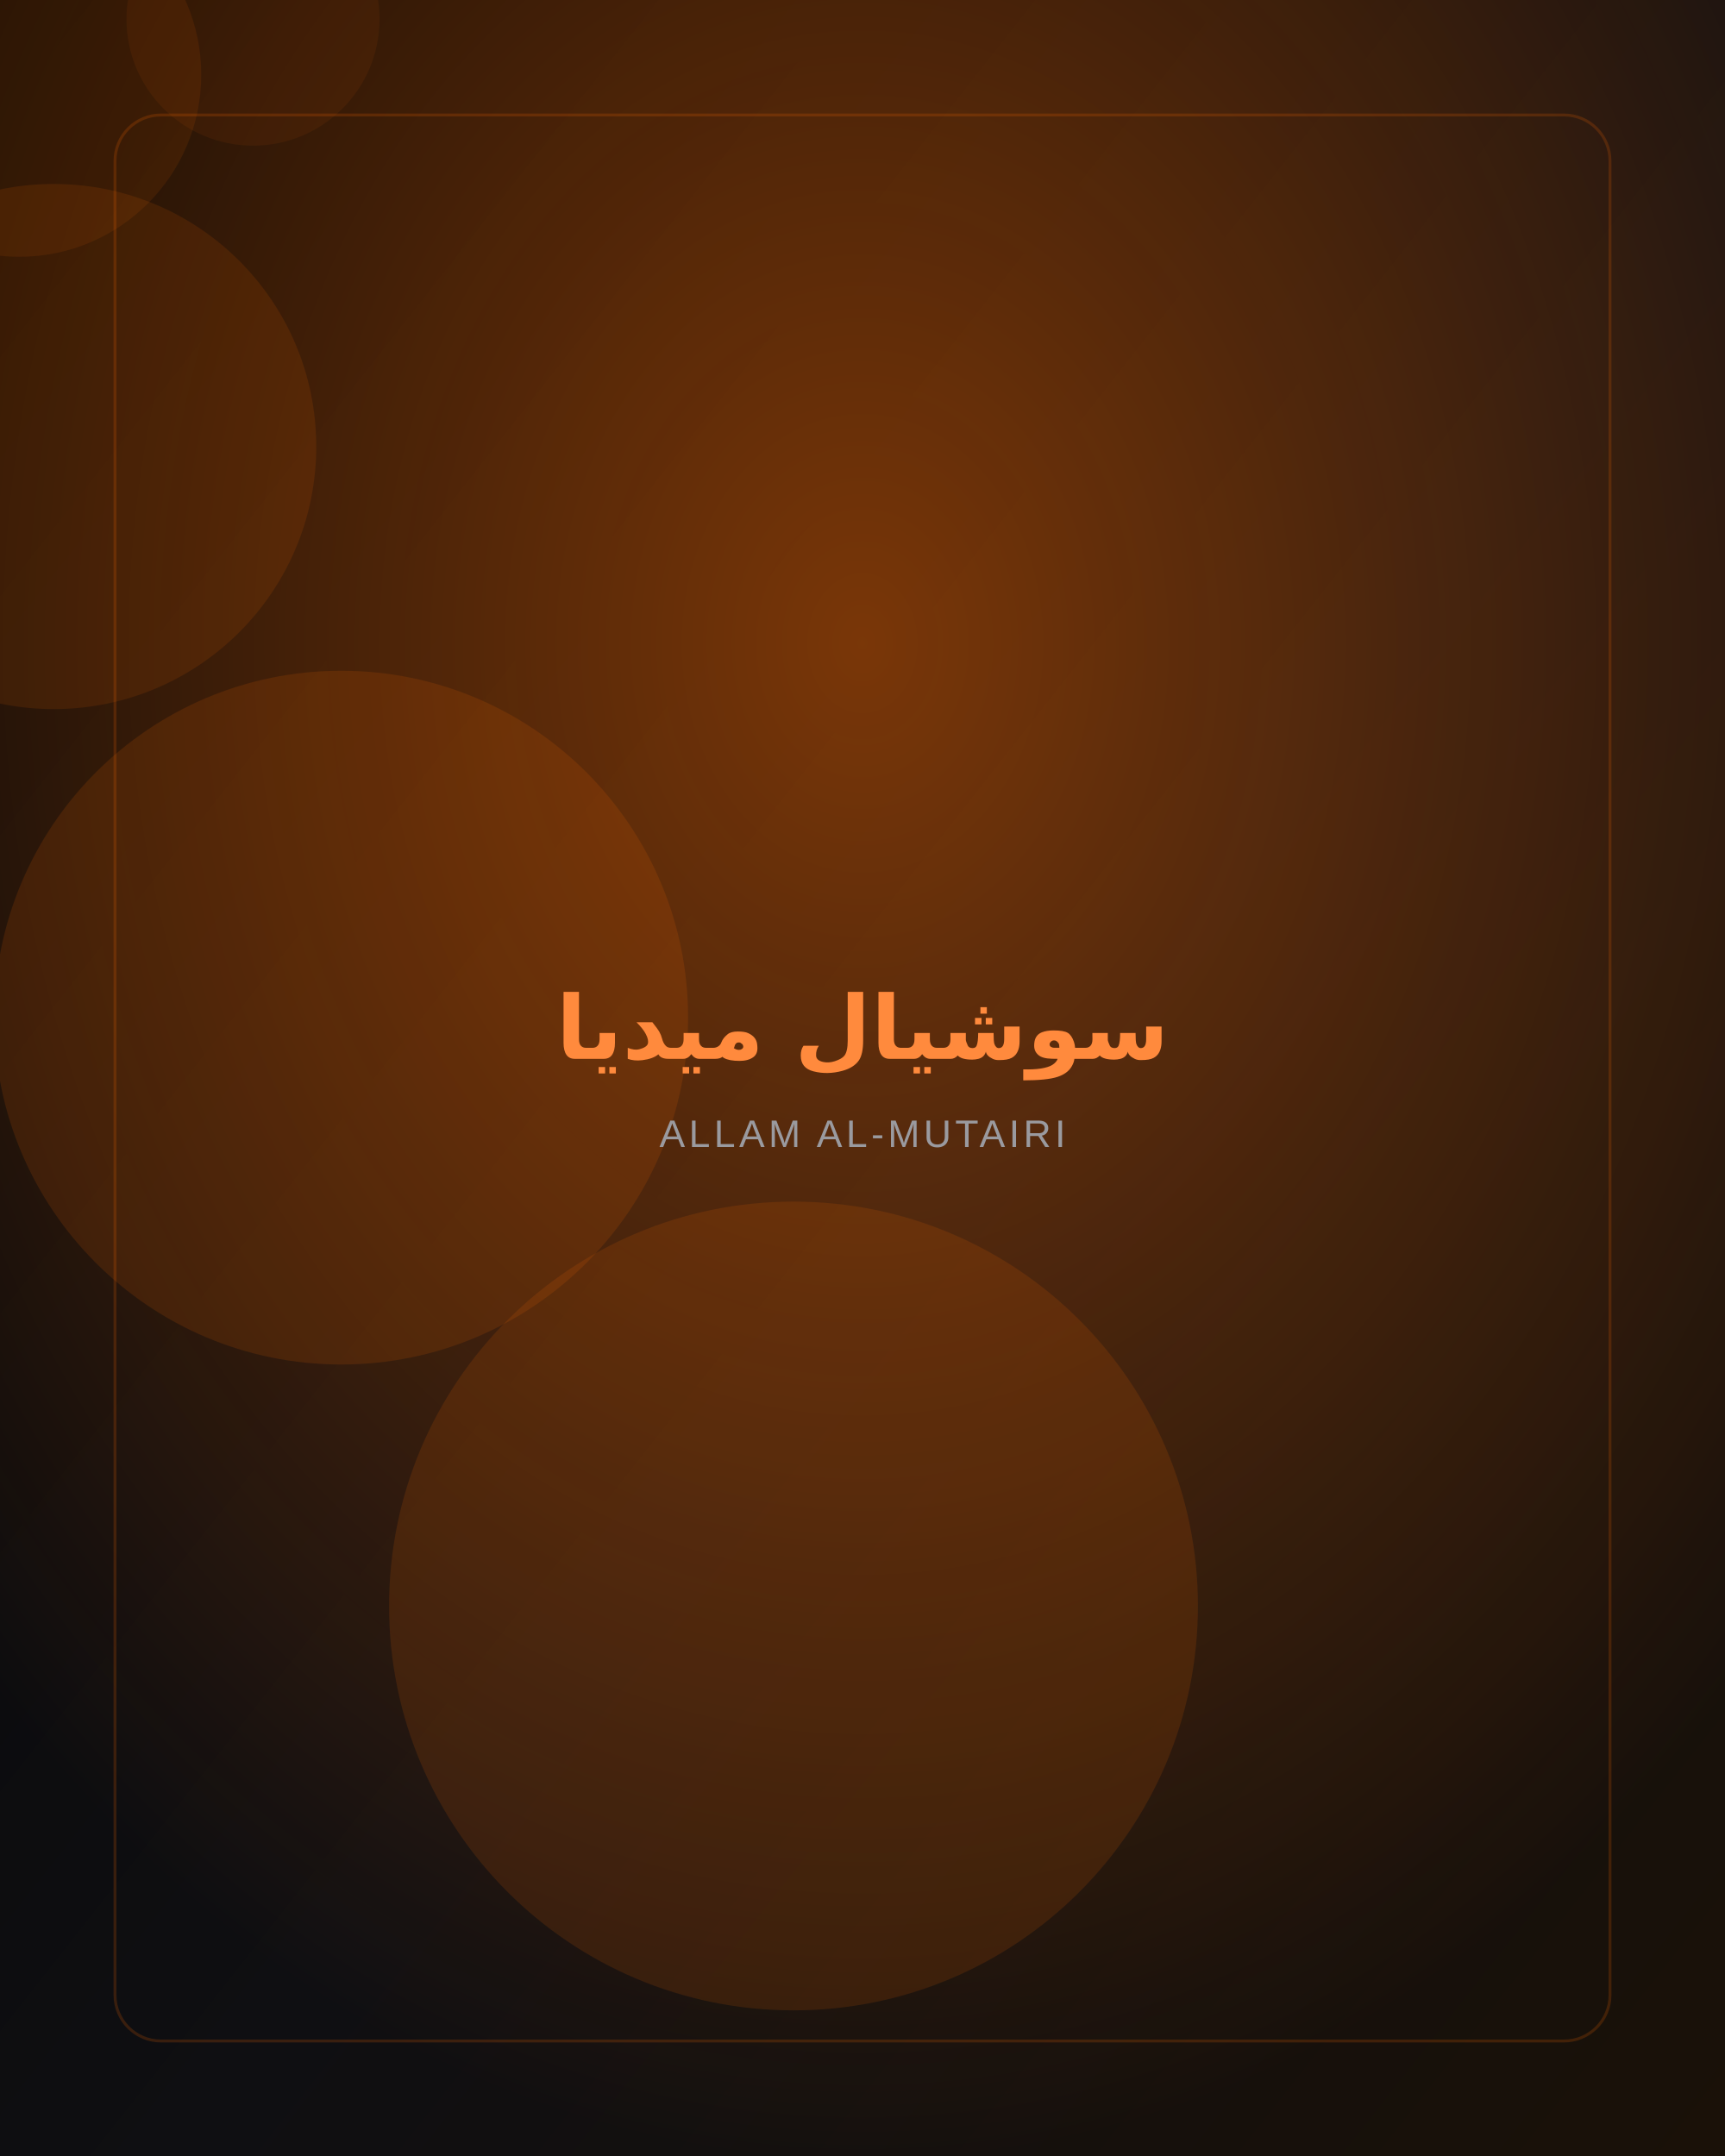
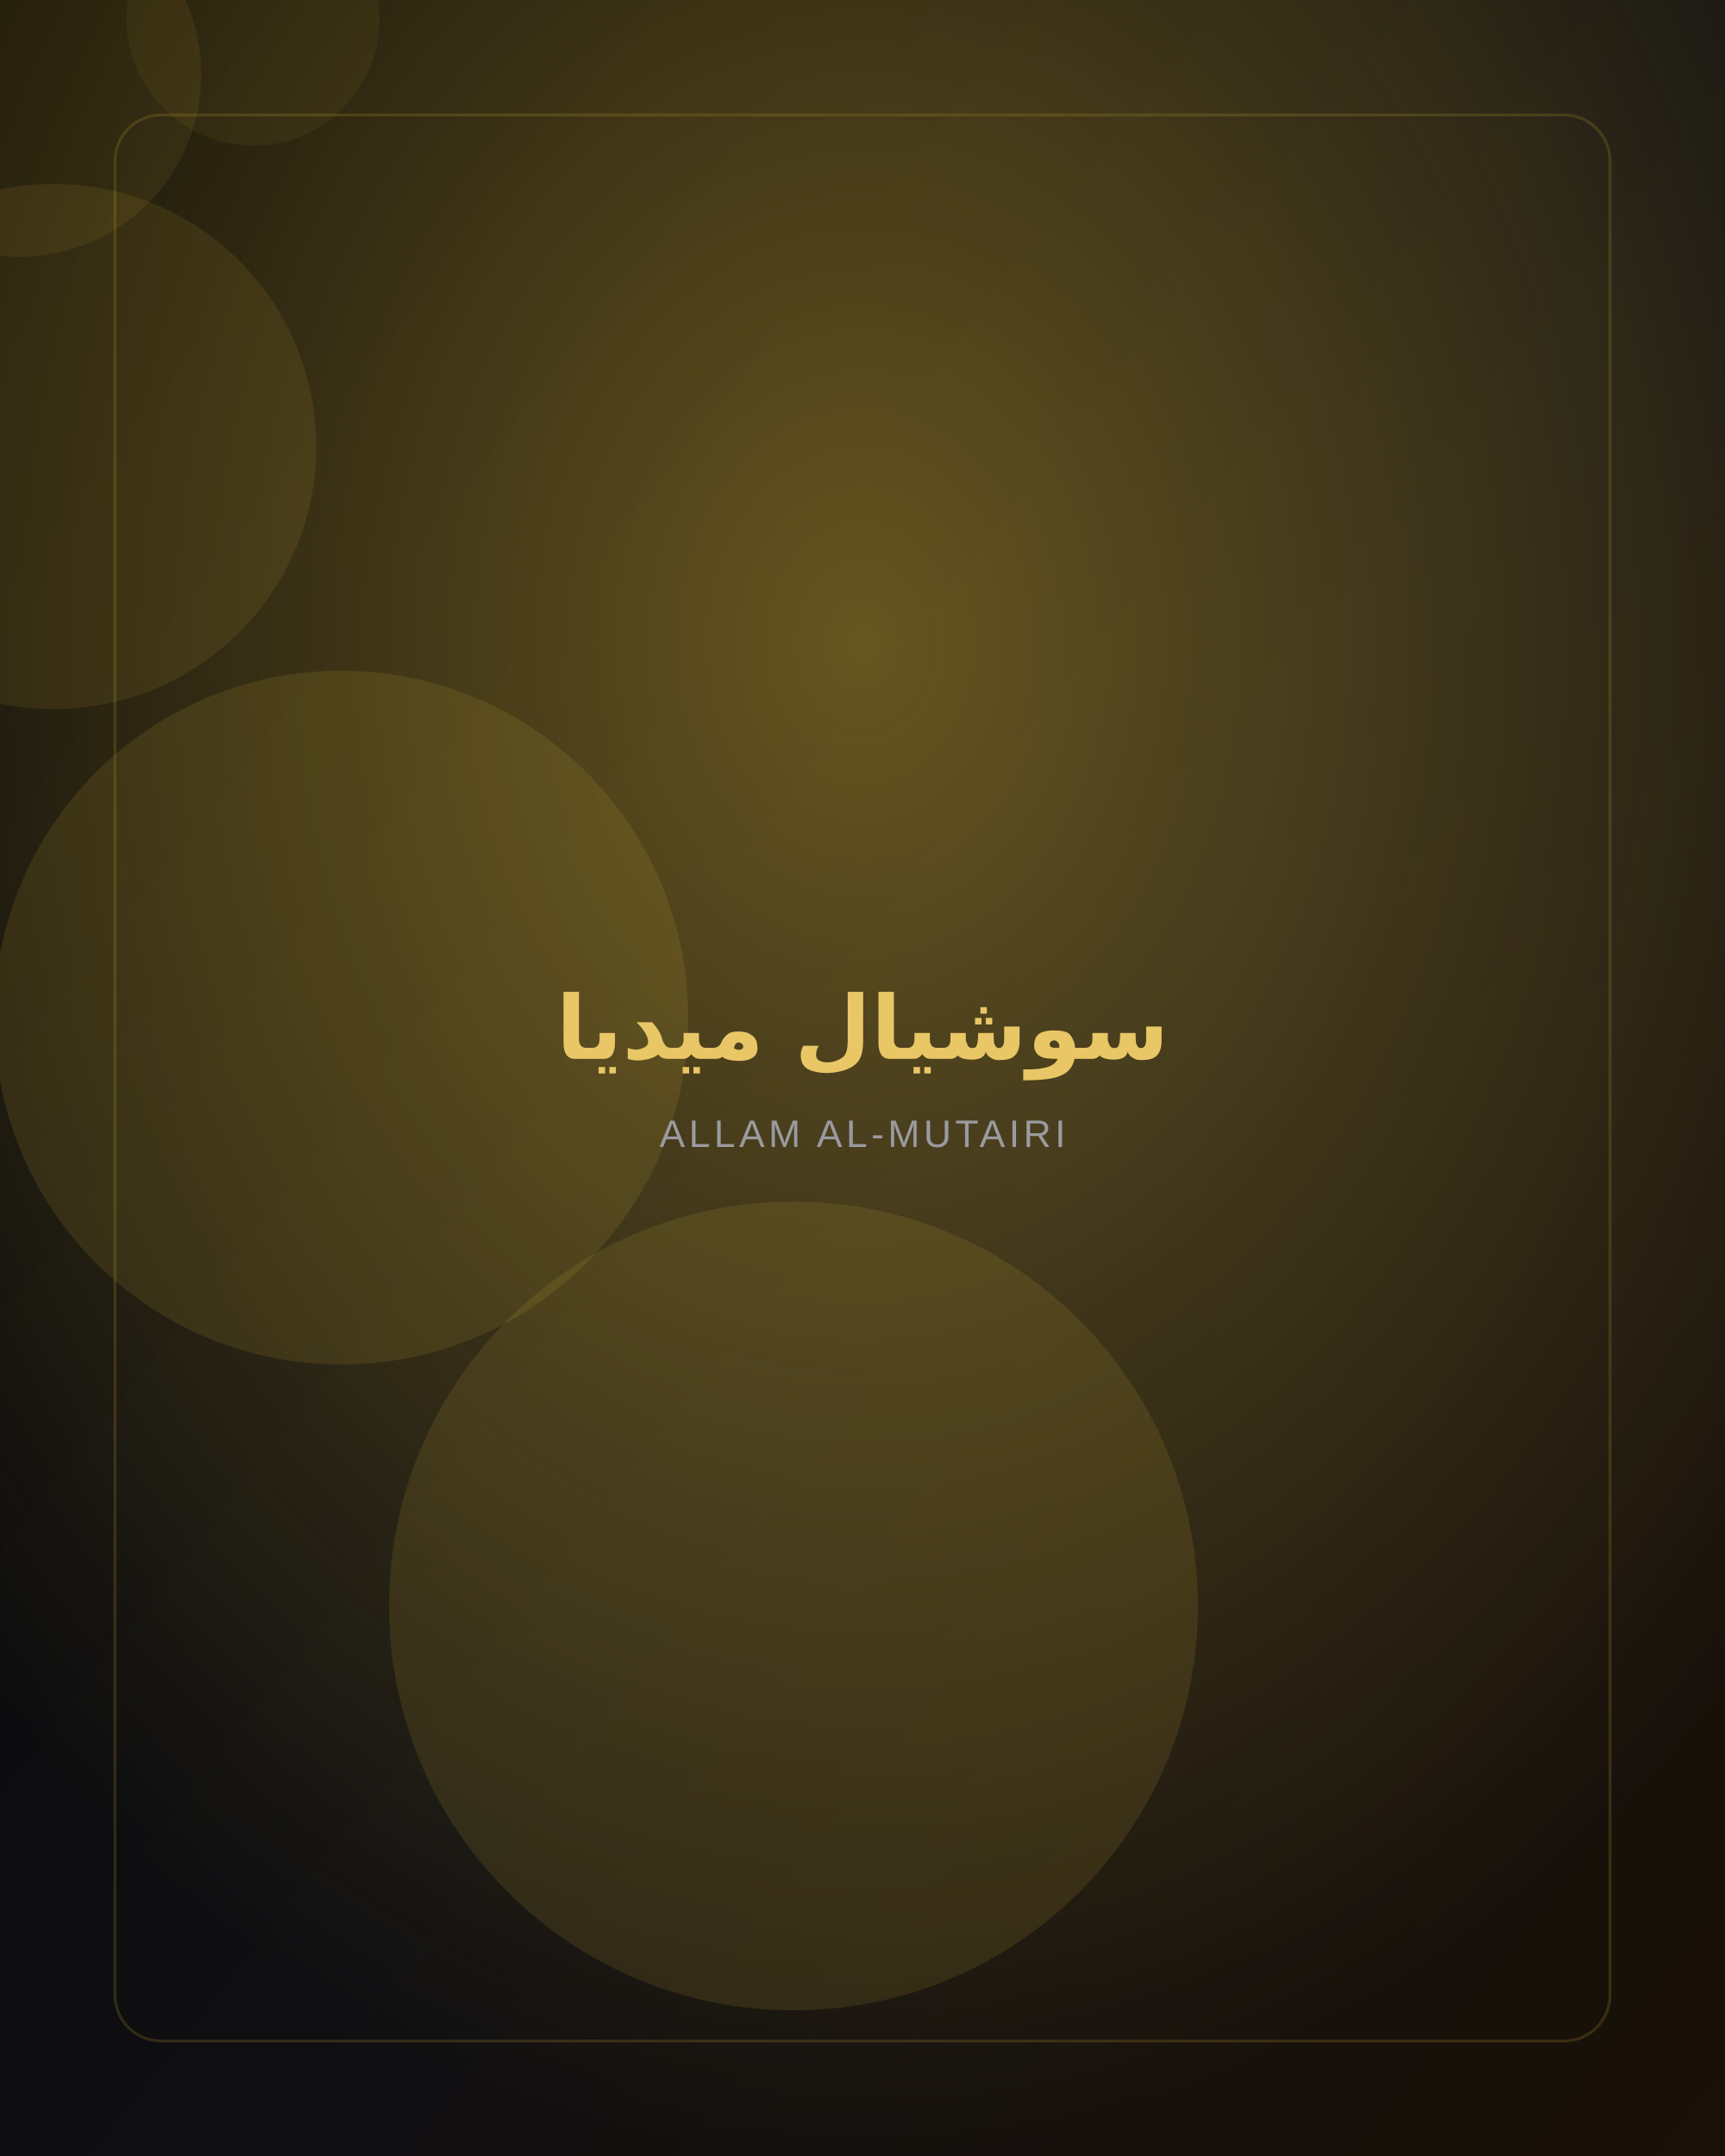
<svg xmlns="http://www.w3.org/2000/svg" viewBox="0 0 900 1125" width="900" height="1125">
  <defs>
    <linearGradient id="grad-social-1" x1="0%" y1="0%" x2="100%" y2="100%">
      <stop offset="0%" stop-color="#050505" />
      <stop offset="55%" stop-color="#0f0f12" />
      <stop offset="100%" stop-color="#1a1108" />
    </linearGradient>
    <radialGradient id="glow-social-1" cx="50%" cy="30%" r="70%">
-       <stop offset="0%" stop-color="#FF6A00" stop-opacity="0.45" />
-       <stop offset="100%" stop-color="#FF6A00" stop-opacity="0" />
+       <stop offset="0%" stop-color="#D4AF37" stop-opacity="0.45" />
+       <stop offset="100%" stop-color="#D4AF37" stop-opacity="0" />
    </radialGradient>
  </defs>
  <rect width="900" height="1125" fill="url(#grad-social-1)" />
  <rect width="900" height="1125" fill="url(#glow-social-1)" />
-   <circle cx="414" cy="838" r="211" fill="#FF6A00" opacity="0.13" />
-   <circle cx="178" cy="531" r="181" fill="#FF6A00" opacity="0.13" />
-   <circle cx="28" cy="233" r="137" fill="#FF6A00" opacity="0.11" />
-   <circle cx="10" cy="39" r="95" fill="#FF6A00" opacity="0.09" />
-   <circle cx="132" cy="10" r="66" fill="#FF6A00" opacity="0.07" />
-   <rect x="60" y="60" width="780" height="1005" fill="none" stroke="#FF6A00" stroke-opacity="0.18" stroke-width="1.5" rx="24" />
-   <text x="450" y="552.5" font-family="Arial, sans-serif" font-weight="800" font-size="46" fill="#FF8A3D" text-anchor="middle">سوشيال ميديا</text>
+   <circle cx="414" cy="838" r="211" fill="#D4AF37" opacity="0.13" />
+   <circle cx="178" cy="531" r="181" fill="#D4AF37" opacity="0.13" />
+   <circle cx="28" cy="233" r="137" fill="#D4AF37" opacity="0.11" />
+   <circle cx="10" cy="39" r="95" fill="#D4AF37" opacity="0.09" />
+   <circle cx="132" cy="10" r="66" fill="#D4AF37" opacity="0.07" />
+   <rect x="60" y="60" width="780" height="1005" fill="none" stroke="#D4AF37" stroke-opacity="0.18" stroke-width="1.5" rx="24" />
+   <text x="450" y="552.5" font-family="Arial, sans-serif" font-weight="800" font-size="46" fill="#E9C767" text-anchor="middle">سوشيال ميديا</text>
  <text x="450" y="598.5" font-family="Arial, sans-serif" font-weight="400" font-size="20" fill="#9a9a9f" text-anchor="middle" letter-spacing="2">ALLAM AL-MUTAIRI</text>
</svg>
